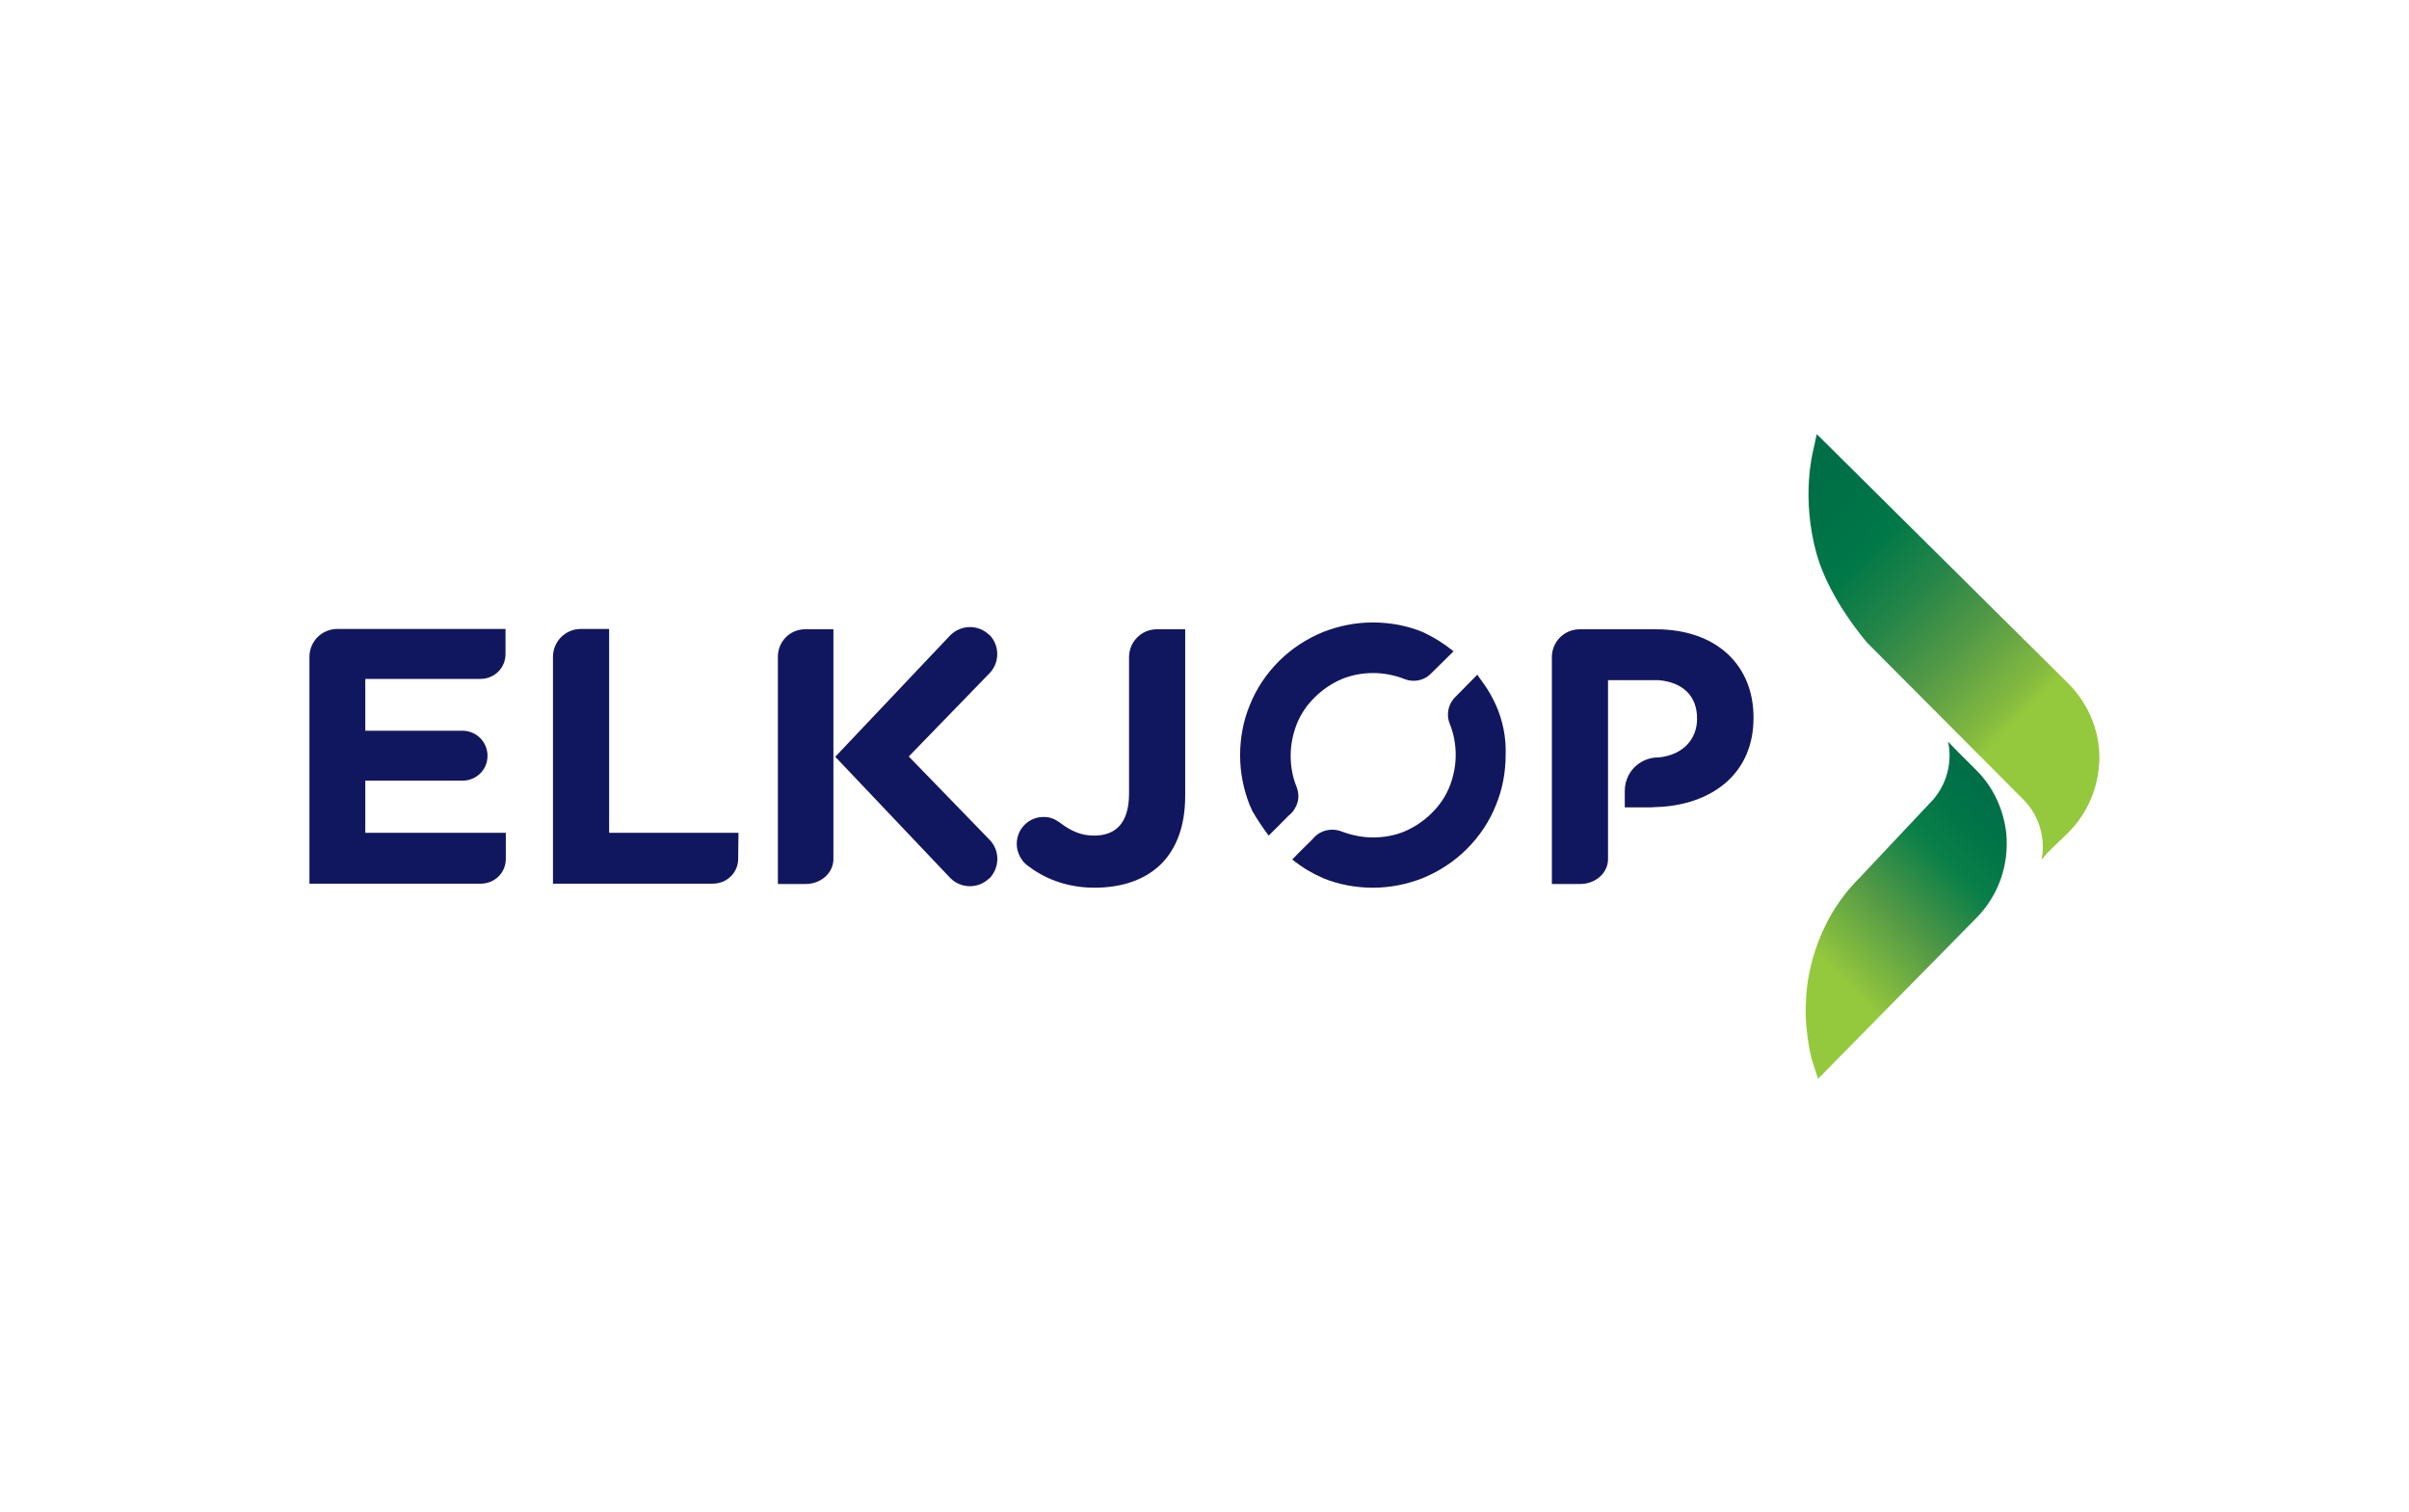
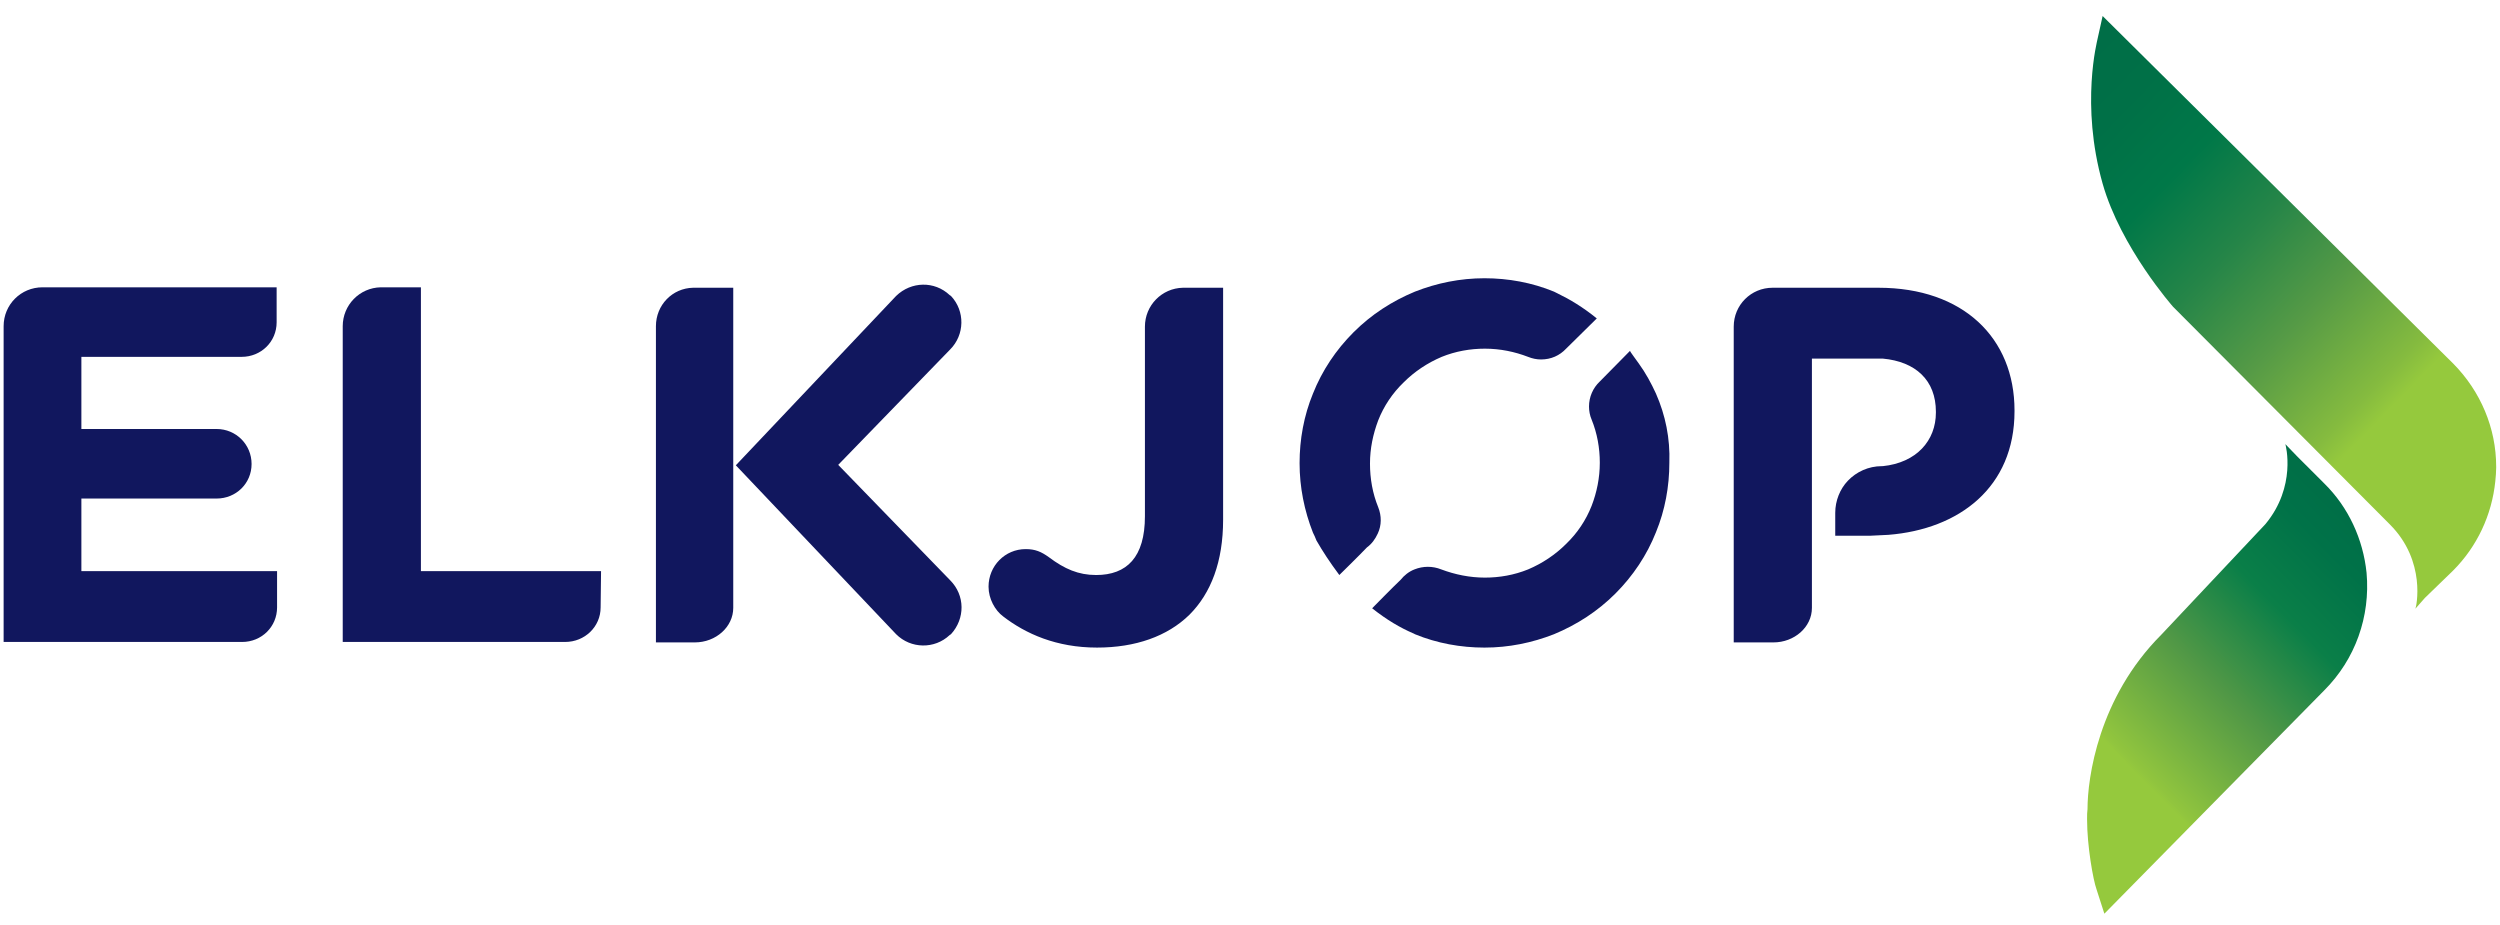
- <svg xmlns="http://www.w3.org/2000/svg" width="263" height="165" viewBox="0 0 263 165" fill="none">
-   <path d="M191.438 78.382V78.314C191.438 72.624 187.407 68.696 180.769 68.696H172.472C170.778 68.696 169.424 70.05 169.424 71.744V96.501H172.54C174.165 96.501 175.554 95.316 175.554 93.792V74.25H181.108C183.682 74.487 185.274 75.944 185.274 78.416V78.484C185.274 80.685 183.75 82.412 181.108 82.683H181.04C179.99 82.683 179.042 83.123 178.365 83.835C177.755 84.478 177.383 85.392 177.383 86.341V88.136H180.16L181.548 88.068C187.103 87.628 191.438 84.343 191.438 78.382ZM90.987 93.792C90.987 95.282 89.632 96.501 87.972 96.501H84.924V71.71C84.924 70.05 86.211 68.73 87.837 68.696H90.987V93.792ZM107.988 73.539L99.216 82.582L107.988 91.624C109.173 92.809 109.173 94.638 108.056 95.858L107.954 95.925C106.769 97.043 104.906 97.009 103.755 95.858L91.19 82.615L103.755 69.339C104.94 68.188 106.769 68.154 107.954 69.272L108.056 69.339C109.173 70.525 109.14 72.387 107.988 73.539ZM129.392 86.883V68.696H126.243C124.583 68.73 123.262 70.084 123.262 71.744V86.612C123.262 89.829 121.84 91.218 119.435 91.218C118.047 91.218 116.963 90.744 115.744 89.829C115.134 89.389 114.66 89.186 113.915 89.186C112.289 89.186 111.002 90.507 111.002 92.132C111.002 93.08 111.51 93.995 112.154 94.469C113.915 95.824 116.32 96.907 119.503 96.907C122.517 96.907 125.023 96.027 126.751 94.334C128.444 92.64 129.392 90.168 129.392 86.883Z" fill="#11175E" />
-   <path d="M80.623 90.912H66.5V68.661H63.35C61.691 68.695 60.37 70.05 60.37 71.709V96.466H77.812C79.336 96.466 80.589 95.281 80.589 93.757L80.623 90.912Z" fill="#11175E" />
-   <path d="M39.88 90.912H55.222V93.757C55.222 95.281 54.003 96.466 52.479 96.466H33.784V71.709C33.784 70.016 35.139 68.661 36.832 68.661H55.188V71.404C55.188 72.928 53.969 74.114 52.445 74.114H39.88V79.77H50.481C52.005 79.77 53.224 80.989 53.224 82.513C53.224 84.037 52.005 85.222 50.481 85.222H39.88V90.912Z" fill="#11175E" />
-   <path d="M141.551 85.901C141.11 84.817 140.907 83.666 140.907 82.48C140.907 81.295 141.144 80.177 141.551 79.094C141.991 77.976 142.668 76.96 143.549 76.113C144.395 75.267 145.412 74.589 146.529 74.115C147.613 73.675 148.764 73.472 149.916 73.472C151.101 73.472 152.253 73.709 153.303 74.115C153.641 74.251 153.98 74.318 154.319 74.318C155.098 74.318 155.775 74.013 156.283 73.472L158.688 71.101C157.604 70.22 156.588 69.611 155.606 69.136C155.504 69.103 155.436 69.035 155.335 69.001C153.607 68.29 151.745 67.951 149.882 67.951C147.985 67.951 146.157 68.324 144.429 69.001C142.634 69.746 141.009 70.796 139.62 72.185C138.232 73.573 137.148 75.199 136.437 76.994C135.725 78.721 135.387 80.584 135.387 82.447C135.387 84.343 135.759 86.172 136.437 87.899C136.504 88.035 136.64 88.305 136.708 88.509C137.216 89.389 137.724 90.168 138.503 91.218C138.503 91.218 140.094 89.66 140.67 89.051C141.043 88.78 141.314 88.407 141.517 87.967C141.822 87.323 141.822 86.578 141.551 85.901ZM163.327 76.994C162.955 76.181 162.515 75.368 161.973 74.623C161.939 74.555 161.261 73.675 161.295 73.641L158.925 76.046C158.383 76.553 158.078 77.265 158.078 78.01C158.078 78.349 158.146 78.721 158.281 79.026C158.721 80.11 158.925 81.261 158.925 82.413C158.925 83.598 158.688 84.749 158.281 85.799C157.841 86.917 157.164 87.933 156.283 88.78C155.436 89.626 154.42 90.304 153.303 90.778C152.219 91.218 151.067 91.421 149.916 91.421C148.731 91.421 147.579 91.184 146.495 90.778C145.818 90.507 145.073 90.507 144.395 90.778C143.955 90.947 143.583 91.252 143.312 91.591C142.77 92.099 141.076 93.826 141.076 93.826C142.228 94.74 143.278 95.35 144.294 95.79C144.294 95.79 144.395 95.824 144.429 95.858C146.157 96.569 148.019 96.908 149.882 96.908C151.779 96.908 153.607 96.535 155.335 95.858C157.13 95.113 158.755 94.063 160.144 92.674C161.532 91.286 162.616 89.66 163.327 87.865C164.039 86.138 164.377 84.275 164.377 82.413C164.445 80.516 164.073 78.687 163.327 76.994Z" fill="#11175E" />
-   <path d="M211.114 87.222L202.952 95.892C198.008 100.836 197.161 107.136 197.161 109.574C197.127 109.811 197.127 110.048 197.127 110.319V110.387C197.127 112.453 197.601 115.128 197.872 115.873L198.482 117.77L215.72 100.261C218.159 97.822 219.344 94.469 219.039 91.049C218.768 88.407 217.617 85.901 215.72 84.038L213.587 81.904L212.672 80.956C212.706 81.058 213.553 84.275 211.114 87.222Z" fill="url(#paint0_linear)" />
-   <path d="M197.94 49.221C197.94 49.289 196.585 54.302 198.346 60.533C199.769 65.546 203.867 70.185 203.867 70.185L220.868 87.255C223.747 90.133 222.934 93.757 222.866 93.859L223.612 93.012L225.813 90.879C227.71 88.982 228.861 86.51 229.132 83.868C229.166 83.495 229.2 83.157 229.2 82.818V82.716C229.2 79.702 227.98 76.823 225.847 74.656L198.346 47.393L197.94 49.221Z" fill="url(#paint1_linear)" />
+ <svg xmlns="http://www.w3.org/2000/svg" width="400" height="148" viewBox="0 0 400 148" fill="none">
+   <path d="M322.322 65.807V65.669C322.322 54.057 314.096 46.039 300.549 46.039H283.616C280.159 46.039 277.396 48.804 277.396 52.26V102.785H283.755C287.071 102.785 289.906 100.366 289.906 97.256V57.375H301.241C306.494 57.859 309.743 60.831 309.743 65.876V66.014C309.743 70.507 306.633 74.032 301.241 74.585H301.102C298.959 74.585 297.024 75.484 295.643 76.935C294.398 78.248 293.639 80.114 293.639 82.05V85.713H299.306L302.139 85.575C313.475 84.676 322.322 77.972 322.322 65.807ZM117.32 97.256C117.32 100.297 114.555 102.785 111.168 102.785H104.948V52.191C104.948 48.804 107.574 46.109 110.892 46.039H117.32V97.256ZM152.016 55.923L134.115 74.378L152.016 92.832C154.435 95.251 154.435 98.983 152.155 101.472L151.947 101.61C149.529 103.891 145.726 103.822 143.378 101.472L117.734 74.447L143.378 47.353C145.796 45.003 149.529 44.934 151.947 47.215L152.155 47.353C154.435 49.772 154.367 53.573 152.016 55.923ZM195.698 83.156V46.039H189.271C185.884 46.109 183.188 48.873 183.188 52.26V82.603C183.188 89.169 180.286 92.003 175.378 92.003C172.545 92.003 170.333 91.035 167.845 89.169C166.6 88.27 165.633 87.856 164.112 87.856C160.794 87.856 158.167 90.551 158.167 93.869C158.167 95.804 159.204 97.67 160.518 98.638C164.112 101.403 169.02 103.614 175.516 103.614C181.667 103.614 186.782 101.817 190.308 98.361C193.763 94.906 195.698 89.86 195.698 83.156Z" fill="#11175E" />
+   <path d="M96.169 91.379H67.347V45.969H60.919C57.533 46.038 54.837 48.803 54.837 52.189V102.714H90.432C93.543 102.714 96.1 100.295 96.1 97.185L96.169 91.379Z" fill="#11175E" />
+   <path d="M13.021 91.379H44.331V97.185C44.331 100.295 41.843 102.714 38.733 102.714H0.58V52.189C0.58 48.733 3.345 45.969 6.801 45.969H44.262V51.567C44.262 54.677 41.774 57.097 38.664 57.097H13.021V68.639H34.655C37.765 68.639 40.253 71.127 40.253 74.238C40.253 77.348 37.765 79.767 34.655 79.767H13.021V91.379Z" fill="#11175E" />
+   <path d="M220.512 81.152C219.612 78.94 219.198 76.59 219.198 74.171C219.198 71.752 219.682 69.471 220.512 67.26C221.41 64.979 222.792 62.905 224.59 61.177C226.316 59.449 228.392 58.067 230.671 57.099C232.884 56.201 235.233 55.786 237.584 55.786C240.002 55.786 242.353 56.27 244.496 57.099C245.186 57.376 245.878 57.514 246.569 57.514C248.159 57.514 249.541 56.892 250.578 55.786L255.486 50.948C253.273 49.151 251.2 47.907 249.196 46.939C248.988 46.87 248.849 46.731 248.643 46.663C245.116 45.211 241.316 44.52 237.514 44.52C233.643 44.52 229.912 45.28 226.386 46.663C222.722 48.183 219.406 50.326 216.571 53.16C213.739 55.993 211.527 59.311 210.075 62.974C208.622 66.499 207.933 70.301 207.933 74.102C207.933 77.973 208.692 81.705 210.075 85.23C210.212 85.506 210.49 86.059 210.629 86.474C211.665 88.271 212.702 89.861 214.292 92.003C214.292 92.003 217.539 88.824 218.714 87.58C219.475 87.027 220.029 86.267 220.443 85.368C221.065 84.055 221.065 82.534 220.512 81.152ZM264.953 62.974C264.194 61.315 263.296 59.657 262.19 58.136C262.12 57.998 260.737 56.201 260.806 56.132L255.969 61.039C254.863 62.076 254.241 63.527 254.241 65.048C254.241 65.739 254.38 66.499 254.655 67.121C255.553 69.333 255.969 71.683 255.969 74.033C255.969 76.452 255.486 78.802 254.655 80.945C253.757 83.226 252.375 85.299 250.578 87.027C248.849 88.755 246.775 90.137 244.496 91.105C242.284 92.003 239.933 92.418 237.584 92.418C235.165 92.418 232.814 91.934 230.602 91.105C229.22 90.552 227.7 90.552 226.316 91.105C225.418 91.451 224.659 92.073 224.106 92.764C223 93.8 219.543 97.325 219.543 97.325C221.894 99.192 224.037 100.436 226.11 101.334C226.11 101.334 226.316 101.403 226.386 101.473C229.912 102.924 233.712 103.615 237.514 103.615C241.386 103.615 245.116 102.855 248.643 101.473C252.306 99.952 255.622 97.809 258.457 94.976C261.29 92.142 263.502 88.824 264.953 85.161C266.406 81.636 267.096 77.834 267.096 74.033C267.235 70.162 266.475 66.43 264.953 62.974Z" fill="#11175E" />
+   <path d="M362.478 83.847L345.82 101.541C335.731 111.632 334.002 124.489 334.002 129.464C333.933 129.948 333.933 130.432 333.933 130.985V131.124C333.933 135.34 334.9 140.799 335.453 142.32L336.698 146.191L371.878 110.458C376.855 105.481 379.273 98.638 378.651 91.657C378.098 86.266 375.749 81.152 371.878 77.35L367.524 72.996L365.657 71.061C365.726 71.268 367.455 77.834 362.478 83.847Z" fill="url(#paint0_linear_273_1644)" />
+   <path d="M335.592 6.296C335.592 6.434 332.827 16.664 336.42 29.381C339.325 39.611 347.688 49.08 347.688 49.08L382.384 83.915C388.259 89.79 386.6 97.185 386.461 97.393L387.984 95.665L392.476 91.31C396.347 87.44 398.696 82.394 399.249 77.003C399.318 76.243 399.388 75.552 399.388 74.86V74.653C399.388 68.502 396.898 62.627 392.545 58.203L336.42 2.564L335.592 6.296Z" fill="url(#paint1_linear_273_1644)" />
  <defs>
-     <linearGradient id="paint0_linear" x1="192.127" y1="112.643" x2="218.543" y2="86.565" gradientUnits="userSpaceOnUse">
+     <linearGradient id="paint0_linear_273_1644" x1="323.729" y1="135.728" x2="377.639" y2="82.508" gradientUnits="userSpaceOnUse">
      <stop offset="0.281" stop-color="#95C93D" />
      <stop offset="0.292" stop-color="#91C53E" />
      <stop offset="0.533" stop-color="#519846" />
      <stop offset="0.74" stop-color="#0A7F48" />
      <stop offset="0.902" stop-color="#007248" />
      <stop offset="1" stop-color="#006E47" />
    </linearGradient>
-     <linearGradient id="paint1_linear" x1="193.129" y1="53.627" x2="230.045" y2="89.526" gradientUnits="userSpaceOnUse">
+     <linearGradient id="paint1_linear_273_1644" x1="325.774" y1="15.287" x2="401.112" y2="88.551" gradientUnits="userSpaceOnUse">
      <stop stop-color="#006E47" />
      <stop offset="0.106" stop-color="#007047" />
      <stop offset="0.235" stop-color="#007848" />
      <stop offset="0.376" stop-color="#258548" />
      <stop offset="0.525" stop-color="#559A46" />
      <stop offset="0.679" stop-color="#85BB3F" />
      <stop offset="0.719" stop-color="#95C93D" />
    </linearGradient>
  </defs>
</svg>
